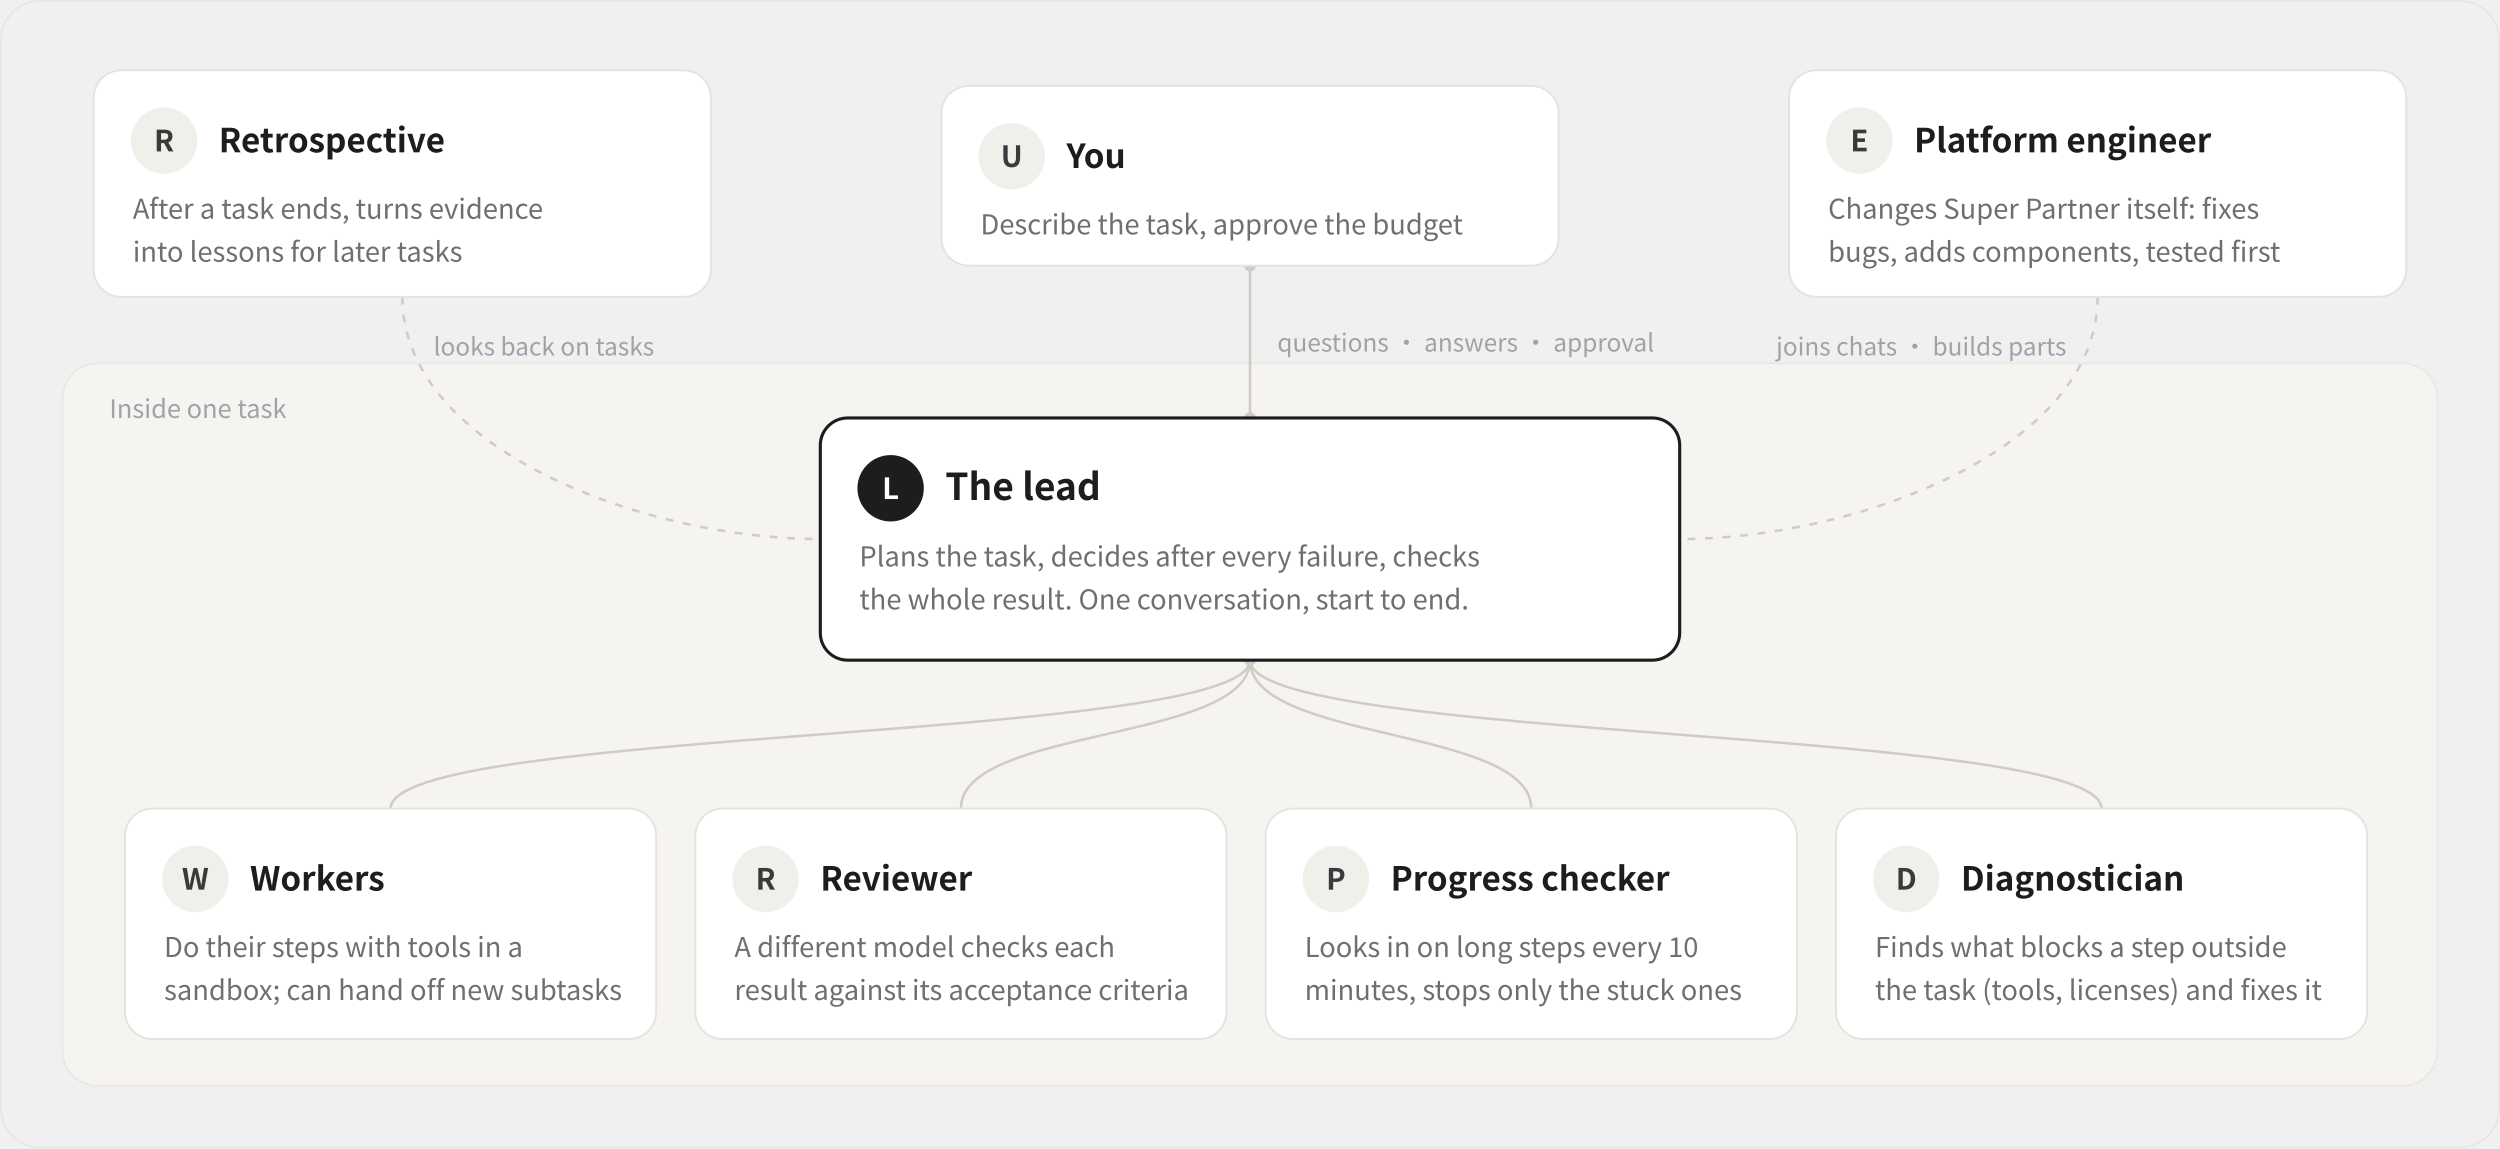
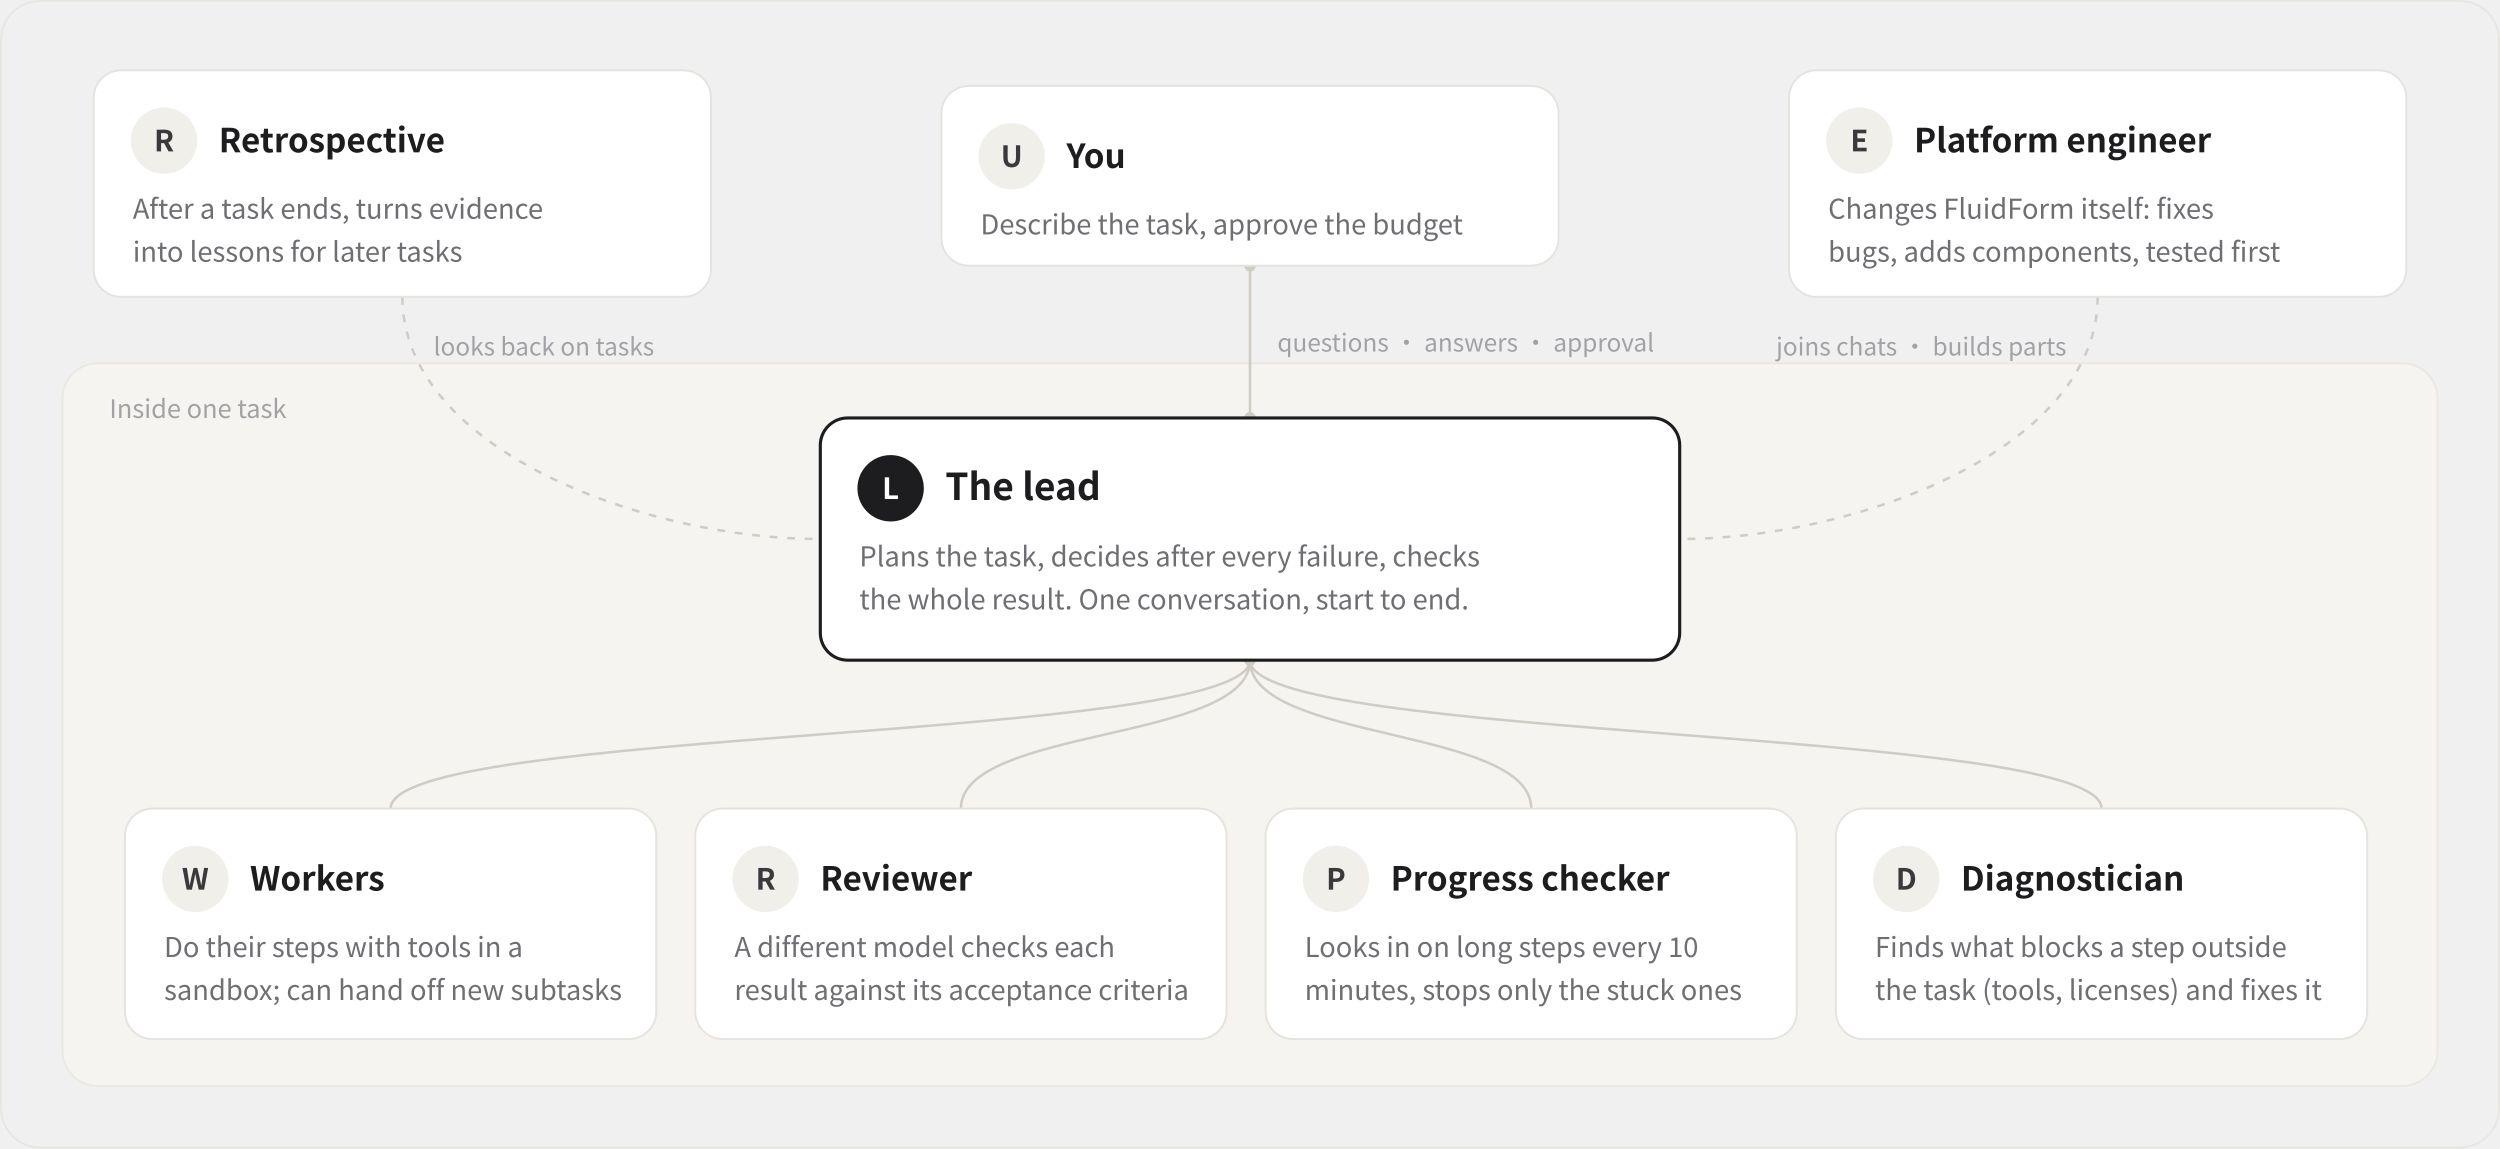
- <svg xmlns="http://www.w3.org/2000/svg" width="1280" height="588" viewBox="0 0 1280 588" role="img" aria-label="The 搭子 (Super Partner) team: you, the lead, workers, reviewer, progress checker, diagnostician, platform engineer, retrospective">
+ <svg xmlns="http://www.w3.org/2000/svg" width="1280" height="588" viewBox="0 0 1280 588" role="img" aria-label="The FluidForm team: you, the lead, workers, reviewer, progress checker, diagnostician, platform engineer, retrospective">
  <style>
    .bg { fill: #fbfaf8; } .frame { fill: none; stroke: #e8e6e1; }
    .card { fill: #ffffff; stroke: #e6e3de; } .card.lead { stroke: #1d1d1f; stroke-width: 1.6; }
    .ink { fill: #1d1d1f; } .muted { fill: #6e6e73; } .faint { fill: #a1a1a6; }
    .ring { fill: none; stroke: #1d1d1f; }
    .avatar { fill: #f1efea; } .avatar.lead { fill: #1d1d1f; } .glyph { fill: #3a3a3c; } .glyph.lead { fill: #ffffff; }
    .line { fill: none; stroke: #cfccc6; stroke-width: 1.3; } .dash { stroke-dasharray: 4 5; }
    .dot { fill: #cfccc6; } .ok { fill: #1f9d55; } .okline { stroke: #1f9d55; }
    .pill { fill: #fbfaf8; } .chip { fill: #f4f2ee; stroke: #e6e3de; } .chip.run { fill: #ffffff; stroke: #1d1d1f; }
    .group { fill: #f6f4f0; stroke: #ebe8e3; }
    .t { font-family: -apple-system, BlinkMacSystemFont, "Segoe UI", "PingFang SC", "Hiragino Sans GB", "Microsoft YaHei", "Noto Sans CJK SC", sans-serif; }
    .mono { font-family: ui-monospace, "SF Mono", Menlo, Consolas, monospace; }
    @media (prefers-color-scheme: dark) {
      .bg { fill: #0f0f10; } .frame { stroke: #232326; }
      .card { fill: #18181a; stroke: #2a2a2e; } .card.lead { stroke: #ededed; }
      .ink { fill: #ededed; } .muted { fill: #a1a1a6; } .faint { fill: #6e6e73; }
      .ring { stroke: #ededed; }
      .avatar { fill: #26262a; } .avatar.lead { fill: #ededed; } .glyph { fill: #d1d1d6; } .glyph.lead { fill: #111113; }
      .line { stroke: #3a3a3f; } .dot { fill: #3a3a3f; } .ok { fill: #3ccb7f; } .okline { stroke: #3ccb7f; }
      .pill { fill: #0f0f10; } .chip { fill: #1d1d20; stroke: #2e2e33; } .chip.run { fill: #18181a; stroke: #ededed; }
      .group { fill: #141416; stroke: #222225; }
    }
  </style>
  <rect class="bg frame" x="0.5" y="0.5" width="1279" height="587" rx="20" />
  <rect class="group" x="32" y="186" width="1216" height="370" rx="18" />
  <text x="56" y="214" class="t faint" font-size="13" font-weight="500" text-anchor="start">Inside one task</text>
  <path class="line" d="M640 136 L640 214" />
  <circle class="dot" cx="640" cy="136" r="3" />
  <circle class="dot" cx="640" cy="214" r="3" />
  <text x="654" y="180" class="t faint" font-size="12.5" font-weight="400" text-anchor="start">questions · answers · approval</text>
  <path class="line dash" d="M206 152 C 206 230, 330 276, 420 276" />
  <path class="line dash" d="M1074 152 C 1074 230, 950 276, 860 276" />
  <text x="222" y="182" class="t faint" font-size="12.5" font-weight="400" text-anchor="start">looks back on tasks</text>
  <text x="1058" y="182" class="t faint" font-size="12.5" font-weight="400" text-anchor="end">joins chats · builds parts</text>
  <path class="line" d="M640 338 C 640 380, 200 372, 200 414" />
  <path class="line" d="M640 338 C 640 380, 492 372, 492 414" />
  <path class="line" d="M640 338 C 640 380, 784 372, 784 414" />
  <path class="line" d="M640 338 C 640 380, 1076 372, 1076 414" />
  <circle class="dot" cx="640" cy="338" r="3" />
  <rect class="card" x="48" y="36" width="316" height="116" rx="14" />
  <circle class="avatar" cx="84" cy="72" r="17" />
  <text x="84" y="77.5" class="t glyph" font-size="15" font-weight="600" text-anchor="middle">R</text>
  <text x="112" y="78" class="t ink" font-size="17" font-weight="650" text-anchor="start">Retrospective</text>
  <text x="68" y="112" class="t muted" font-size="14" font-weight="400" text-anchor="start">After a task ends, turns evidence</text>
  <text x="68" y="134" class="t muted" font-size="14" font-weight="400" text-anchor="start">into lessons for later tasks</text>
  <rect class="card" x="482" y="44" width="316" height="92" rx="14" />
  <circle class="avatar" cx="518" cy="80" r="17" />
  <text x="518" y="85.5" class="t glyph" font-size="15" font-weight="600" text-anchor="middle">U</text>
  <text x="546" y="86" class="t ink" font-size="17" font-weight="650" text-anchor="start">You</text>
  <text x="502" y="120" class="t muted" font-size="14" font-weight="400" text-anchor="start">Describe the task, approve the budget</text>
  <rect class="card" x="916" y="36" width="316" height="116" rx="14" />
  <circle class="avatar" cx="952" cy="72" r="17" />
  <text x="952" y="77.5" class="t glyph" font-size="15" font-weight="600" text-anchor="middle">E</text>
  <text x="980" y="78" class="t ink" font-size="17" font-weight="650" text-anchor="start">Platform engineer</text>
-   <text x="936" y="112" class="t muted" font-size="14" font-weight="400" text-anchor="start">Changes Super Partner itself: fixes</text>
+   <text x="936" y="112" class="t muted" font-size="14" font-weight="400" text-anchor="start">Changes FluidForm itself: fixes</text>
  <text x="936" y="134" class="t muted" font-size="14" font-weight="400" text-anchor="start">bugs, adds components, tested first</text>
  <rect class="card lead" x="420" y="214" width="440" height="124" rx="14" />
  <circle class="avatar lead" cx="456" cy="250" r="17" />
  <text x="456" y="255.5" class="t glyph lead" font-size="15" font-weight="600" text-anchor="middle">L</text>
  <text x="484" y="256" class="t ink" font-size="19" font-weight="650" text-anchor="start">The lead</text>
  <text x="440" y="290" class="t muted" font-size="14" font-weight="400" text-anchor="start">Plans the task, decides after every failure, checks</text>
  <text x="440" y="312" class="t muted" font-size="14" font-weight="400" text-anchor="start">the whole result. One conversation, start to end.</text>
  <rect class="card" x="64" y="414" width="272" height="118" rx="14" />
  <circle class="avatar" cx="100" cy="450" r="17" />
  <text x="100" y="455.5" class="t glyph" font-size="15" font-weight="600" text-anchor="middle">W</text>
  <text x="128" y="456" class="t ink" font-size="17" font-weight="650" text-anchor="start">Workers</text>
  <text x="84" y="490" class="t muted" font-size="14" font-weight="400" text-anchor="start">Do their steps with tools in a</text>
  <text x="84" y="512" class="t muted" font-size="14" font-weight="400" text-anchor="start">sandbox; can hand off new subtasks</text>
  <rect class="card" x="356" y="414" width="272" height="118" rx="14" />
  <circle class="avatar" cx="392" cy="450" r="17" />
  <text x="392" y="455.5" class="t glyph" font-size="15" font-weight="600" text-anchor="middle">R</text>
  <text x="420" y="456" class="t ink" font-size="17" font-weight="650" text-anchor="start">Reviewer</text>
  <text x="376" y="490" class="t muted" font-size="14" font-weight="400" text-anchor="start">A different model checks each</text>
  <text x="376" y="512" class="t muted" font-size="14" font-weight="400" text-anchor="start">result against its acceptance criteria</text>
  <rect class="card" x="648" y="414" width="272" height="118" rx="14" />
  <circle class="avatar" cx="684" cy="450" r="17" />
  <text x="684" y="455.5" class="t glyph" font-size="15" font-weight="600" text-anchor="middle">P</text>
  <text x="712" y="456" class="t ink" font-size="17" font-weight="650" text-anchor="start">Progress checker</text>
  <text x="668" y="490" class="t muted" font-size="14" font-weight="400" text-anchor="start">Looks in on long steps every 10</text>
  <text x="668" y="512" class="t muted" font-size="14" font-weight="400" text-anchor="start">minutes, stops only the stuck ones</text>
  <rect class="card" x="940" y="414" width="272" height="118" rx="14" />
  <circle class="avatar" cx="976" cy="450" r="17" />
  <text x="976" y="455.5" class="t glyph" font-size="15" font-weight="600" text-anchor="middle">D</text>
  <text x="1004" y="456" class="t ink" font-size="17" font-weight="650" text-anchor="start">Diagnostician</text>
  <text x="960" y="490" class="t muted" font-size="14" font-weight="400" text-anchor="start">Finds what blocks a step outside</text>
  <text x="960" y="512" class="t muted" font-size="14" font-weight="400" text-anchor="start">the task (tools, licenses) and fixes it</text>
</svg>
